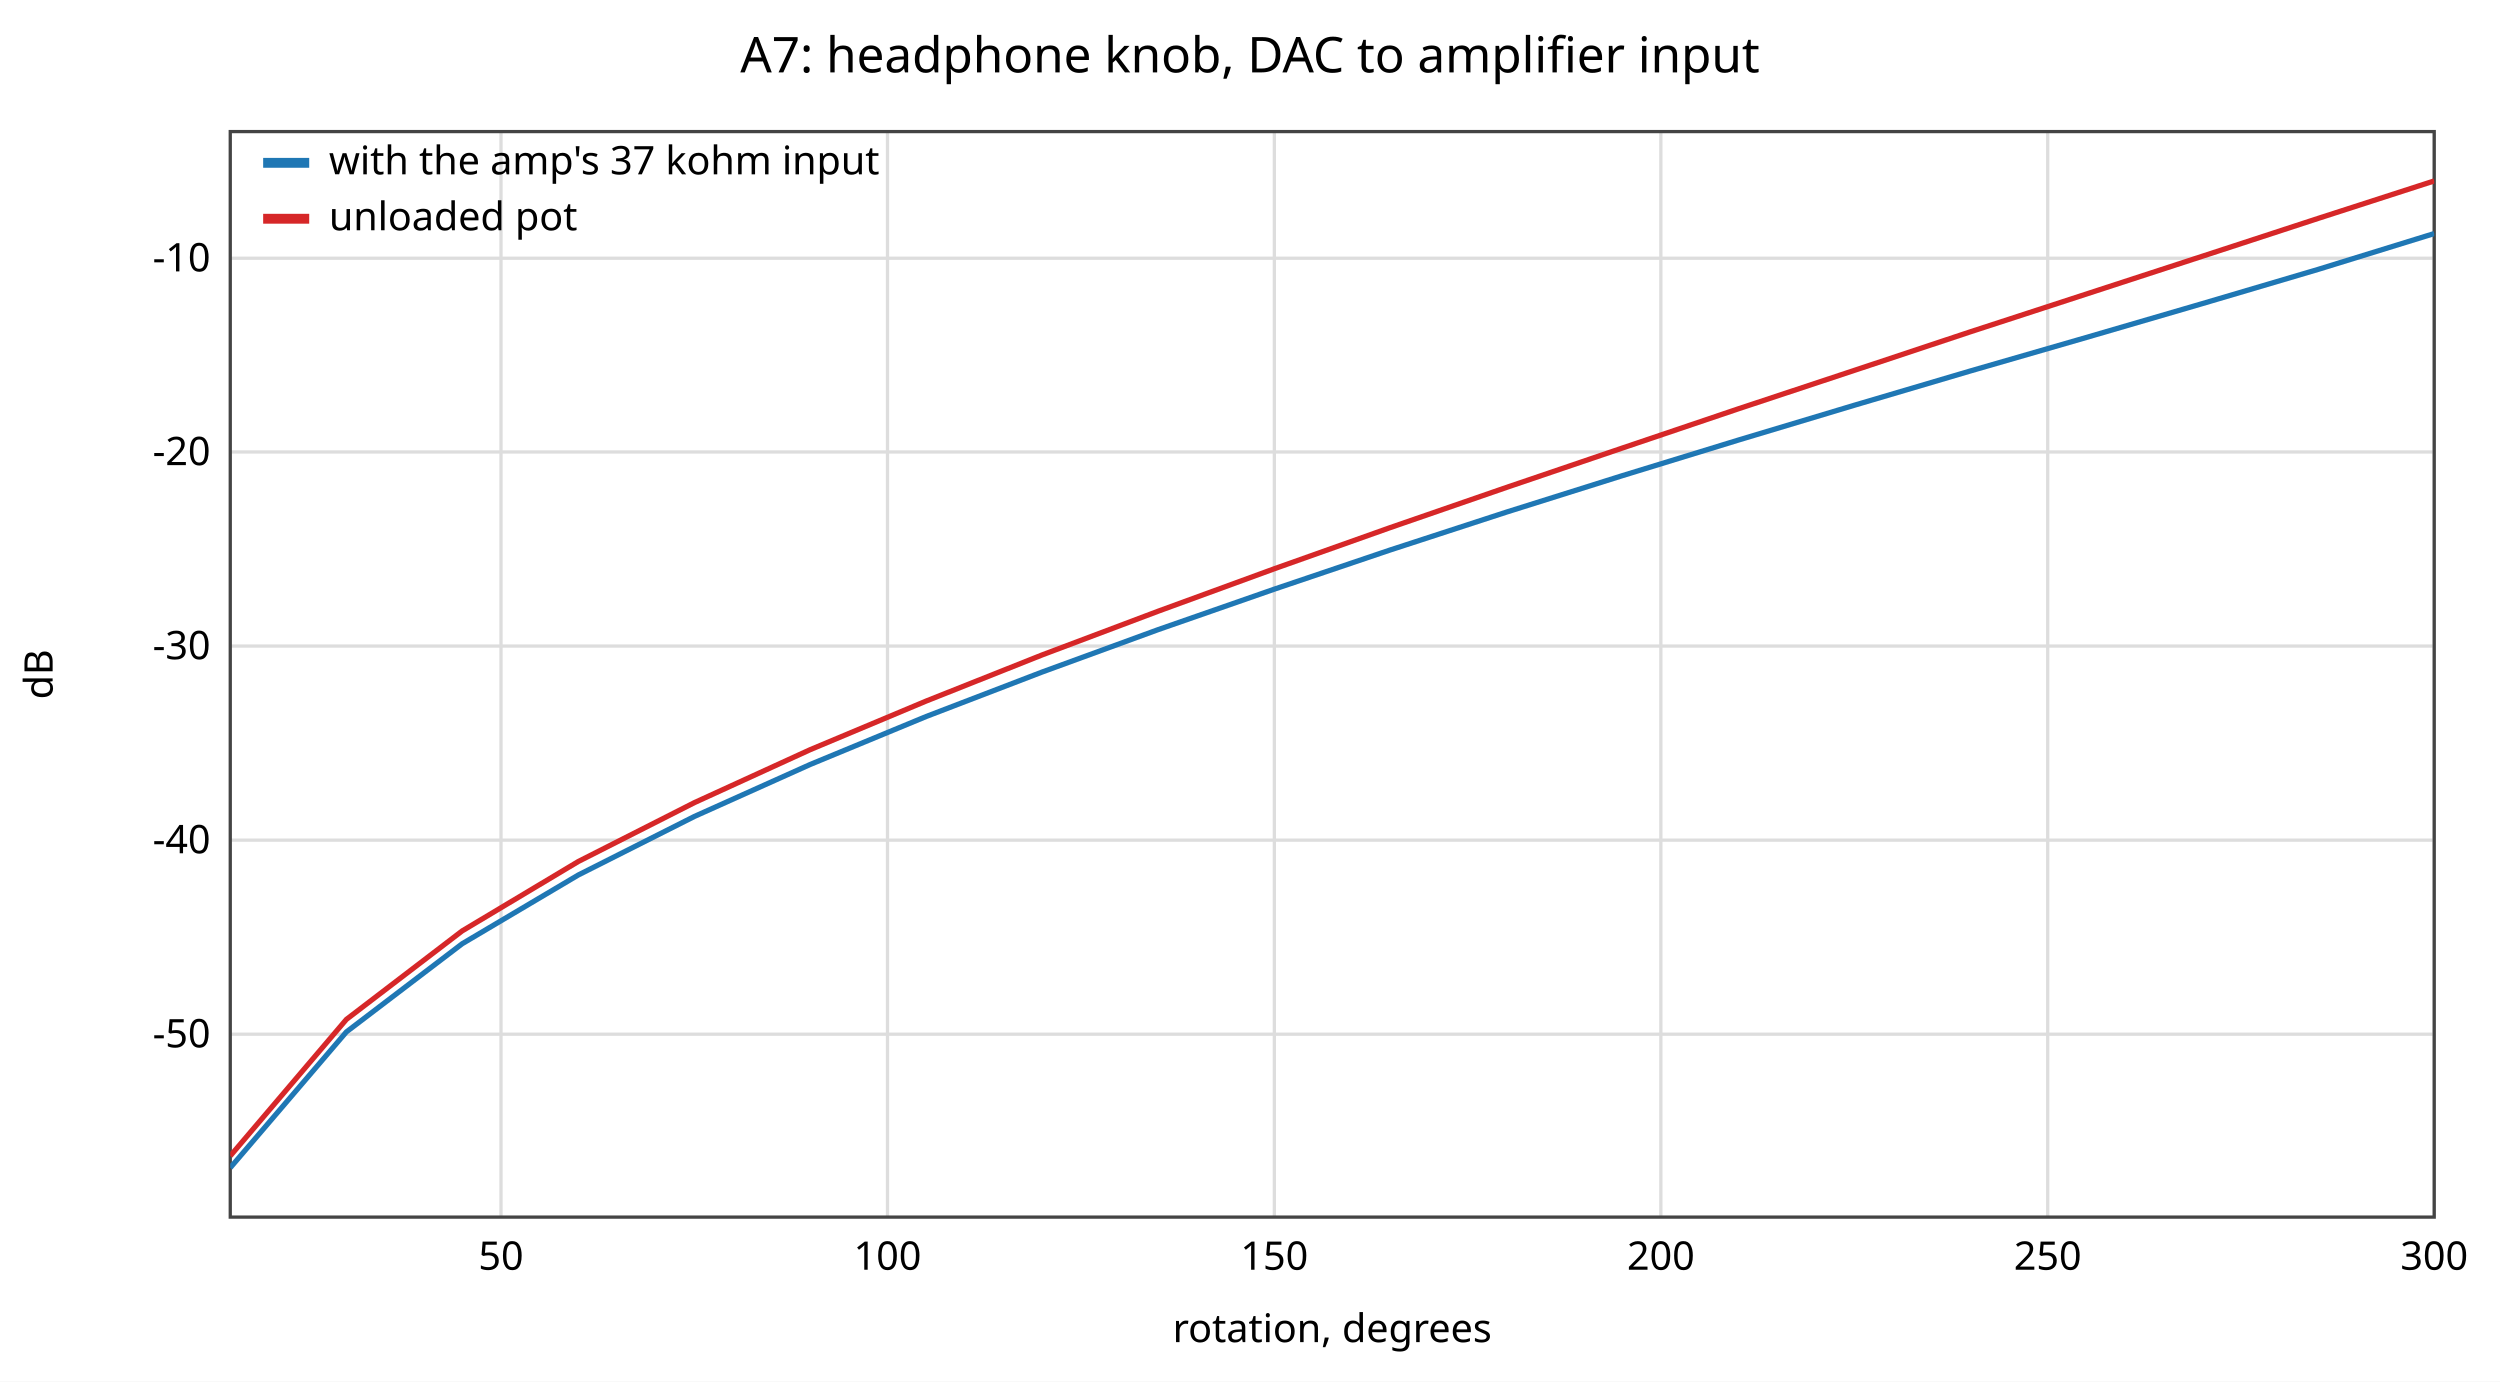
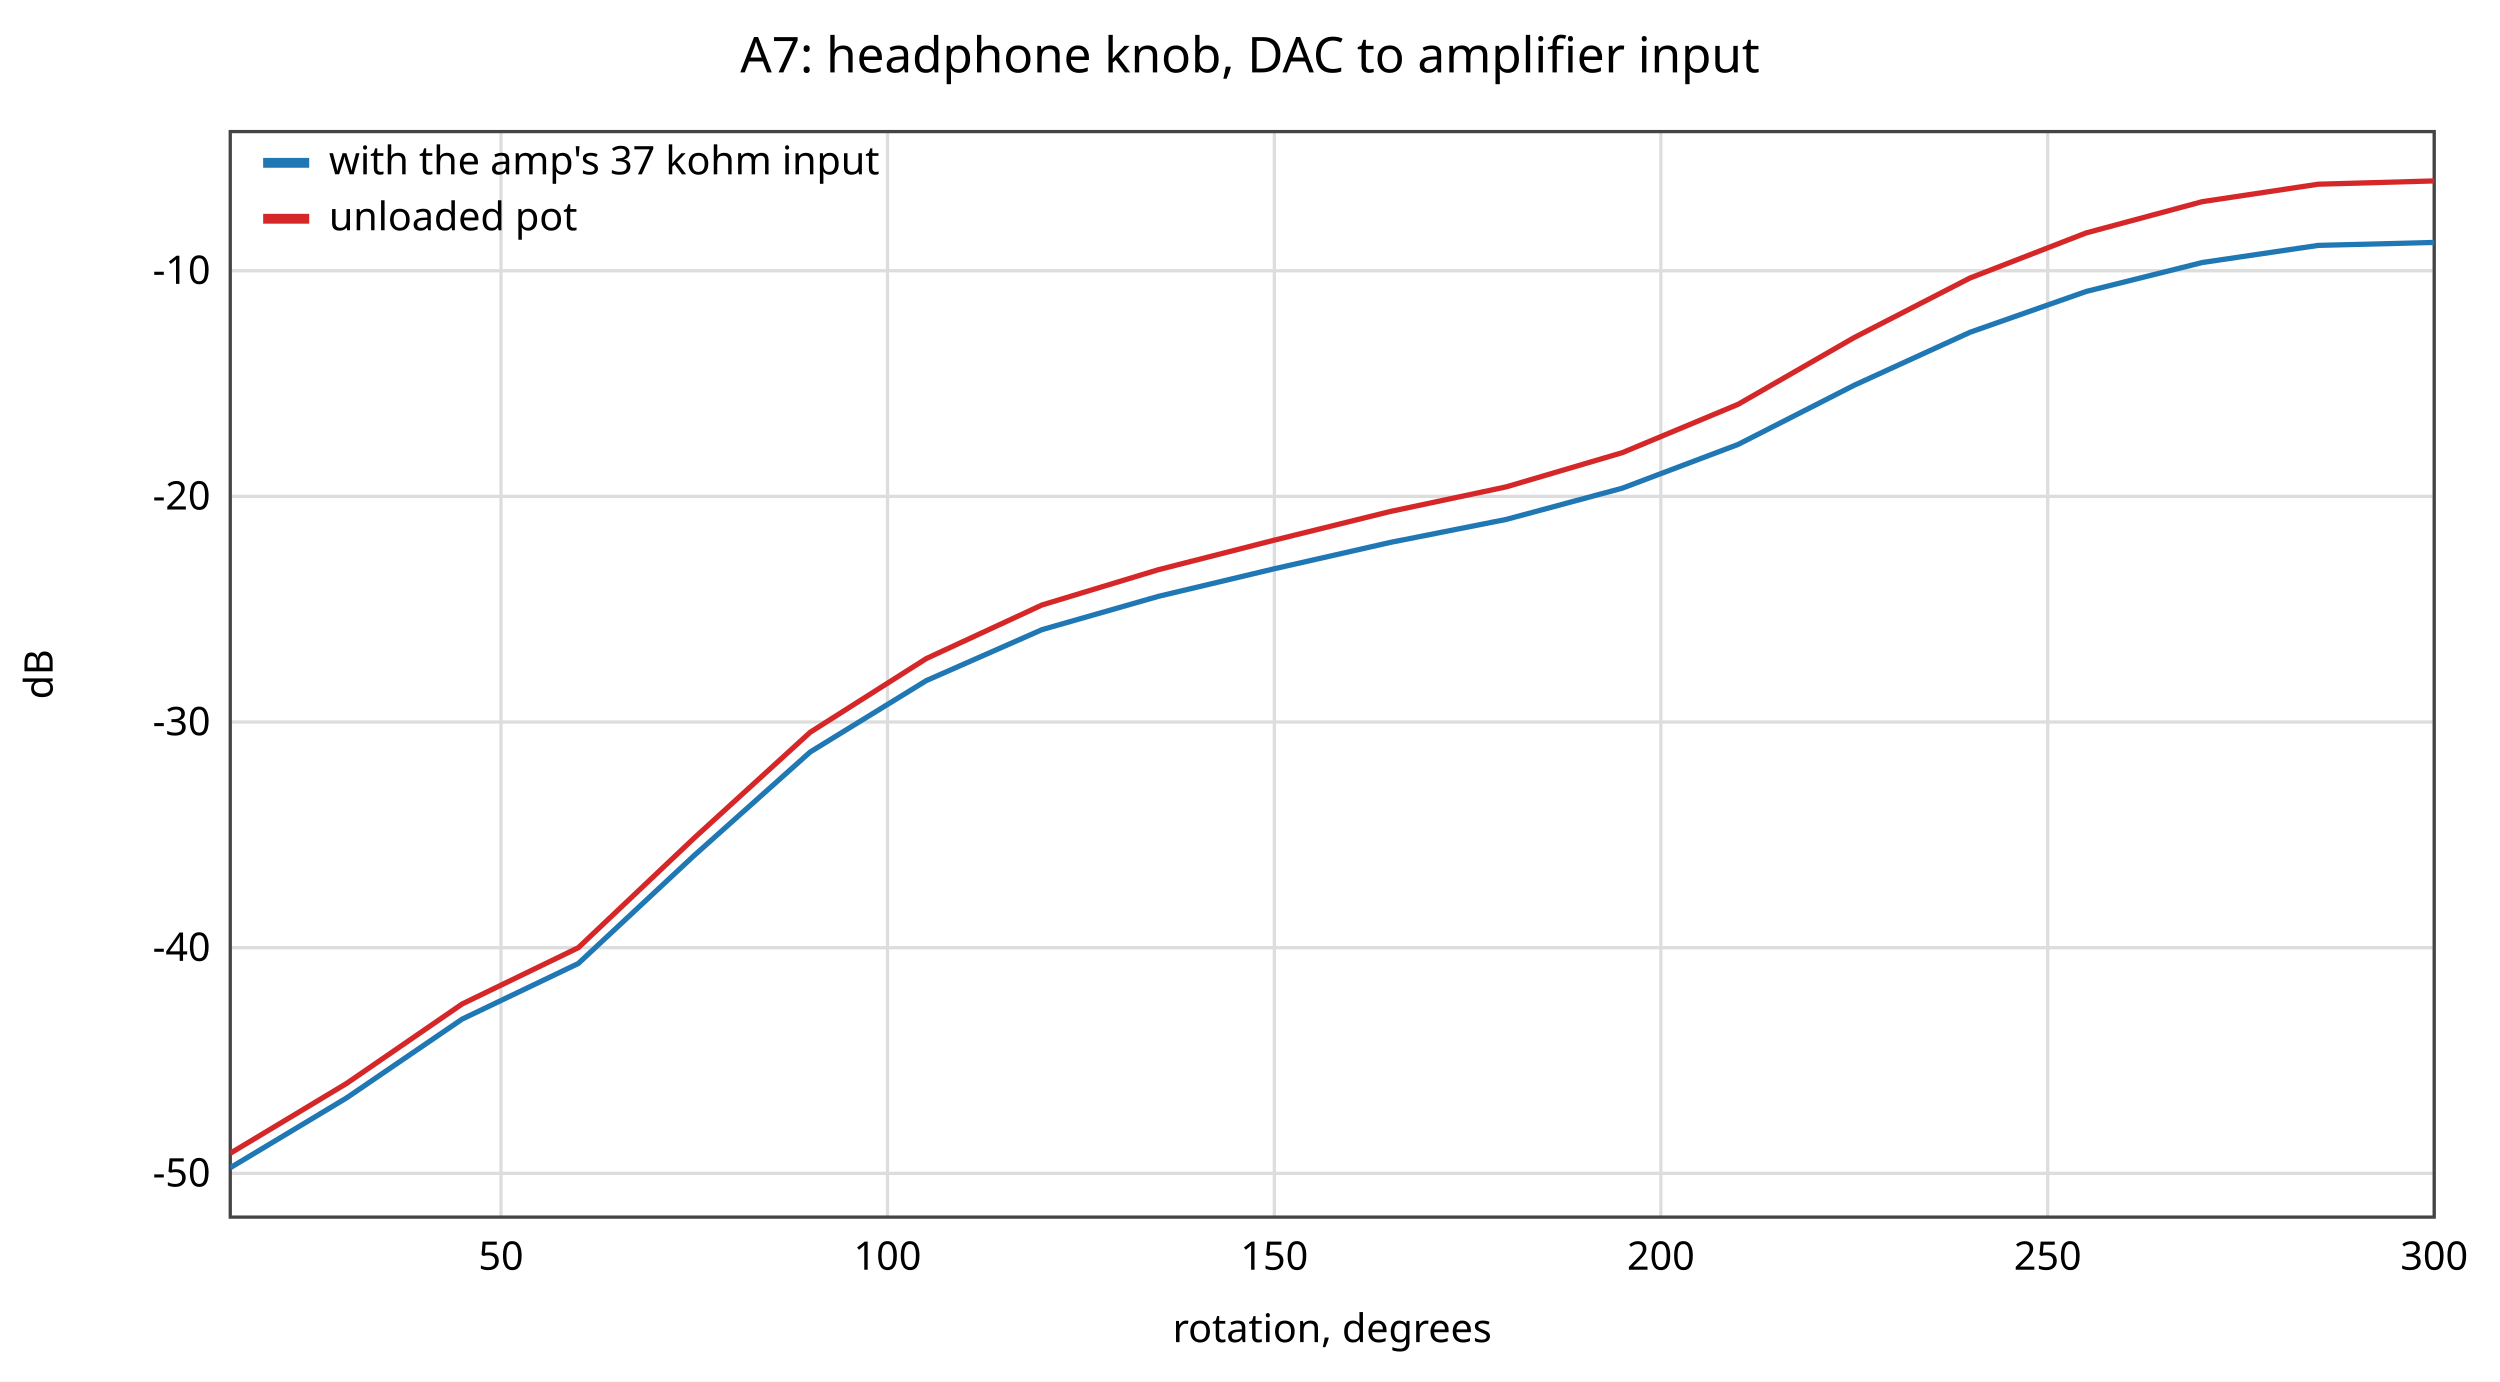
<svg xmlns="http://www.w3.org/2000/svg" width="760" height="420" font-family="sans-serif" font-size="12">
  <rect width="760" height="420" fill="white" />
  <text x="380.0" y="22" text-anchor="middle" font-size="15">A7: headphone knob, DAC to amplifier input</text>
  <line x1="152.3" y1="40" x2="152.3" y2="370" stroke="#ddd" />
  <text x="152.3" y="386" text-anchor="middle">50</text>
  <line x1="269.8" y1="40" x2="269.8" y2="370" stroke="#ddd" />
  <text x="269.8" y="386" text-anchor="middle">100</text>
  <line x1="387.4" y1="40" x2="387.4" y2="370" stroke="#ddd" />
  <text x="387.4" y="386" text-anchor="middle">150</text>
  <line x1="504.9" y1="40" x2="504.9" y2="370" stroke="#ddd" />
  <text x="504.9" y="386" text-anchor="middle">200</text>
  <line x1="622.5" y1="40" x2="622.5" y2="370" stroke="#ddd" />
  <text x="622.5" y="386" text-anchor="middle">250</text>
  <line x1="740.0" y1="40" x2="740.0" y2="370" stroke="#ddd" />
  <text x="740.0" y="386" text-anchor="middle">300</text>
-   <line x1="70" y1="314.4" x2="740" y2="314.4" stroke="#ddd" />
-   <text x="64" y="318.4" text-anchor="end">-50</text>
-   <line x1="70" y1="255.4" x2="740" y2="255.4" stroke="#ddd" />
-   <text x="64" y="259.4" text-anchor="end">-40</text>
-   <line x1="70" y1="196.4" x2="740" y2="196.4" stroke="#ddd" />
-   <text x="64" y="200.4" text-anchor="end">-30</text>
-   <line x1="70" y1="137.4" x2="740" y2="137.4" stroke="#ddd" />
-   <text x="64" y="141.4" text-anchor="end">-20</text>
-   <line x1="70" y1="78.5" x2="740" y2="78.5" stroke="#ddd" />
-   <text x="64" y="82.5" text-anchor="end">-10</text>
+   <line x1="70" y1="356.7" x2="740" y2="356.7" stroke="#ddd" />
+   <text x="64" y="360.7" text-anchor="end">-50</text>
+   <line x1="70" y1="288.1" x2="740" y2="288.1" stroke="#ddd" />
+   <text x="64" y="292.1" text-anchor="end">-40</text>
+   <line x1="70" y1="219.5" x2="740" y2="219.5" stroke="#ddd" />
+   <text x="64" y="223.5" text-anchor="end">-30</text>
+   <line x1="70" y1="150.9" x2="740" y2="150.9" stroke="#ddd" />
+   <text x="64" y="154.9" text-anchor="end">-20</text>
+   <line x1="70" y1="82.3" x2="740" y2="82.3" stroke="#ddd" />
+   <text x="64" y="86.3" text-anchor="end">-10</text>
  <rect x="70" y="40" width="670" height="330" fill="none" stroke="#444" />
  <text x="405.0" y="408" text-anchor="middle">rotation, degrees</text>
  <text transform="translate(16 205.0) rotate(-90)" text-anchor="middle">dB</text>
  <clipPath id="c">
    <rect x="70" y="40" width="670" height="330" />
  </clipPath>
-   <polyline clip-path="url(#c)" fill="none" stroke="#1f77b4" stroke-width="1.6" points="70.0,355.0 105.3,313.7 140.5,286.9 175.8,266.0 211.1,248.2 246.3,232.4 281.6,217.8 316.8,204.3 352.1,191.4 387.4,179.1 422.6,167.2 457.9,155.7 493.2,144.6 528.4,133.8 563.7,123.2 598.9,112.8 634.2,102.6 669.5,92.3 704.7,81.9 740.0,71.0" />
+   <polyline clip-path="url(#c)" fill="none" stroke="#1f77b4" stroke-width="1.6" points="70.0,355.0 105.3,333.8 140.5,309.8 175.8,292.9 211.1,260.0 246.3,228.6 281.6,206.9 316.8,191.4 352.1,181.3 387.4,172.9 422.6,164.9 457.9,157.9 493.2,148.4 528.4,135.1 563.7,117.1 598.9,101.0 634.2,88.6 669.5,79.8 704.7,74.6 740.0,73.7" />
  <rect x="80" y="48" width="14" height="3" fill="#1f77b4" />
  <text x="100" y="53">with the amp's 37 kohm input</text>
-   <polyline clip-path="url(#c)" fill="none" stroke="#d62728" stroke-width="1.6" points="70.0,351.4 105.3,309.9 140.5,283.0 175.8,261.9 211.1,244.0 246.3,227.9 281.6,213.1 316.8,199.1 352.1,185.8 387.4,172.9 422.6,160.4 457.9,148.2 493.2,136.2 528.4,124.3 563.7,112.6 598.9,100.9 634.2,89.4 669.5,77.9 704.7,66.4 740.0,55.0" />
+   <polyline clip-path="url(#c)" fill="none" stroke="#d62728" stroke-width="1.6" points="70.0,350.6 105.3,329.4 140.5,305.2 175.8,288.1 211.1,254.7 246.3,222.6 281.6,200.2 316.8,183.9 352.1,173.2 387.4,164.2 422.6,155.5 457.9,148.0 493.2,137.6 528.4,122.9 563.7,102.6 598.9,84.5 634.2,70.8 669.5,61.3 704.7,56.0 740.0,55.0" />
  <rect x="80" y="65" width="14" height="3" fill="#d62728" />
  <text x="100" y="70">unloaded pot</text>
</svg>
